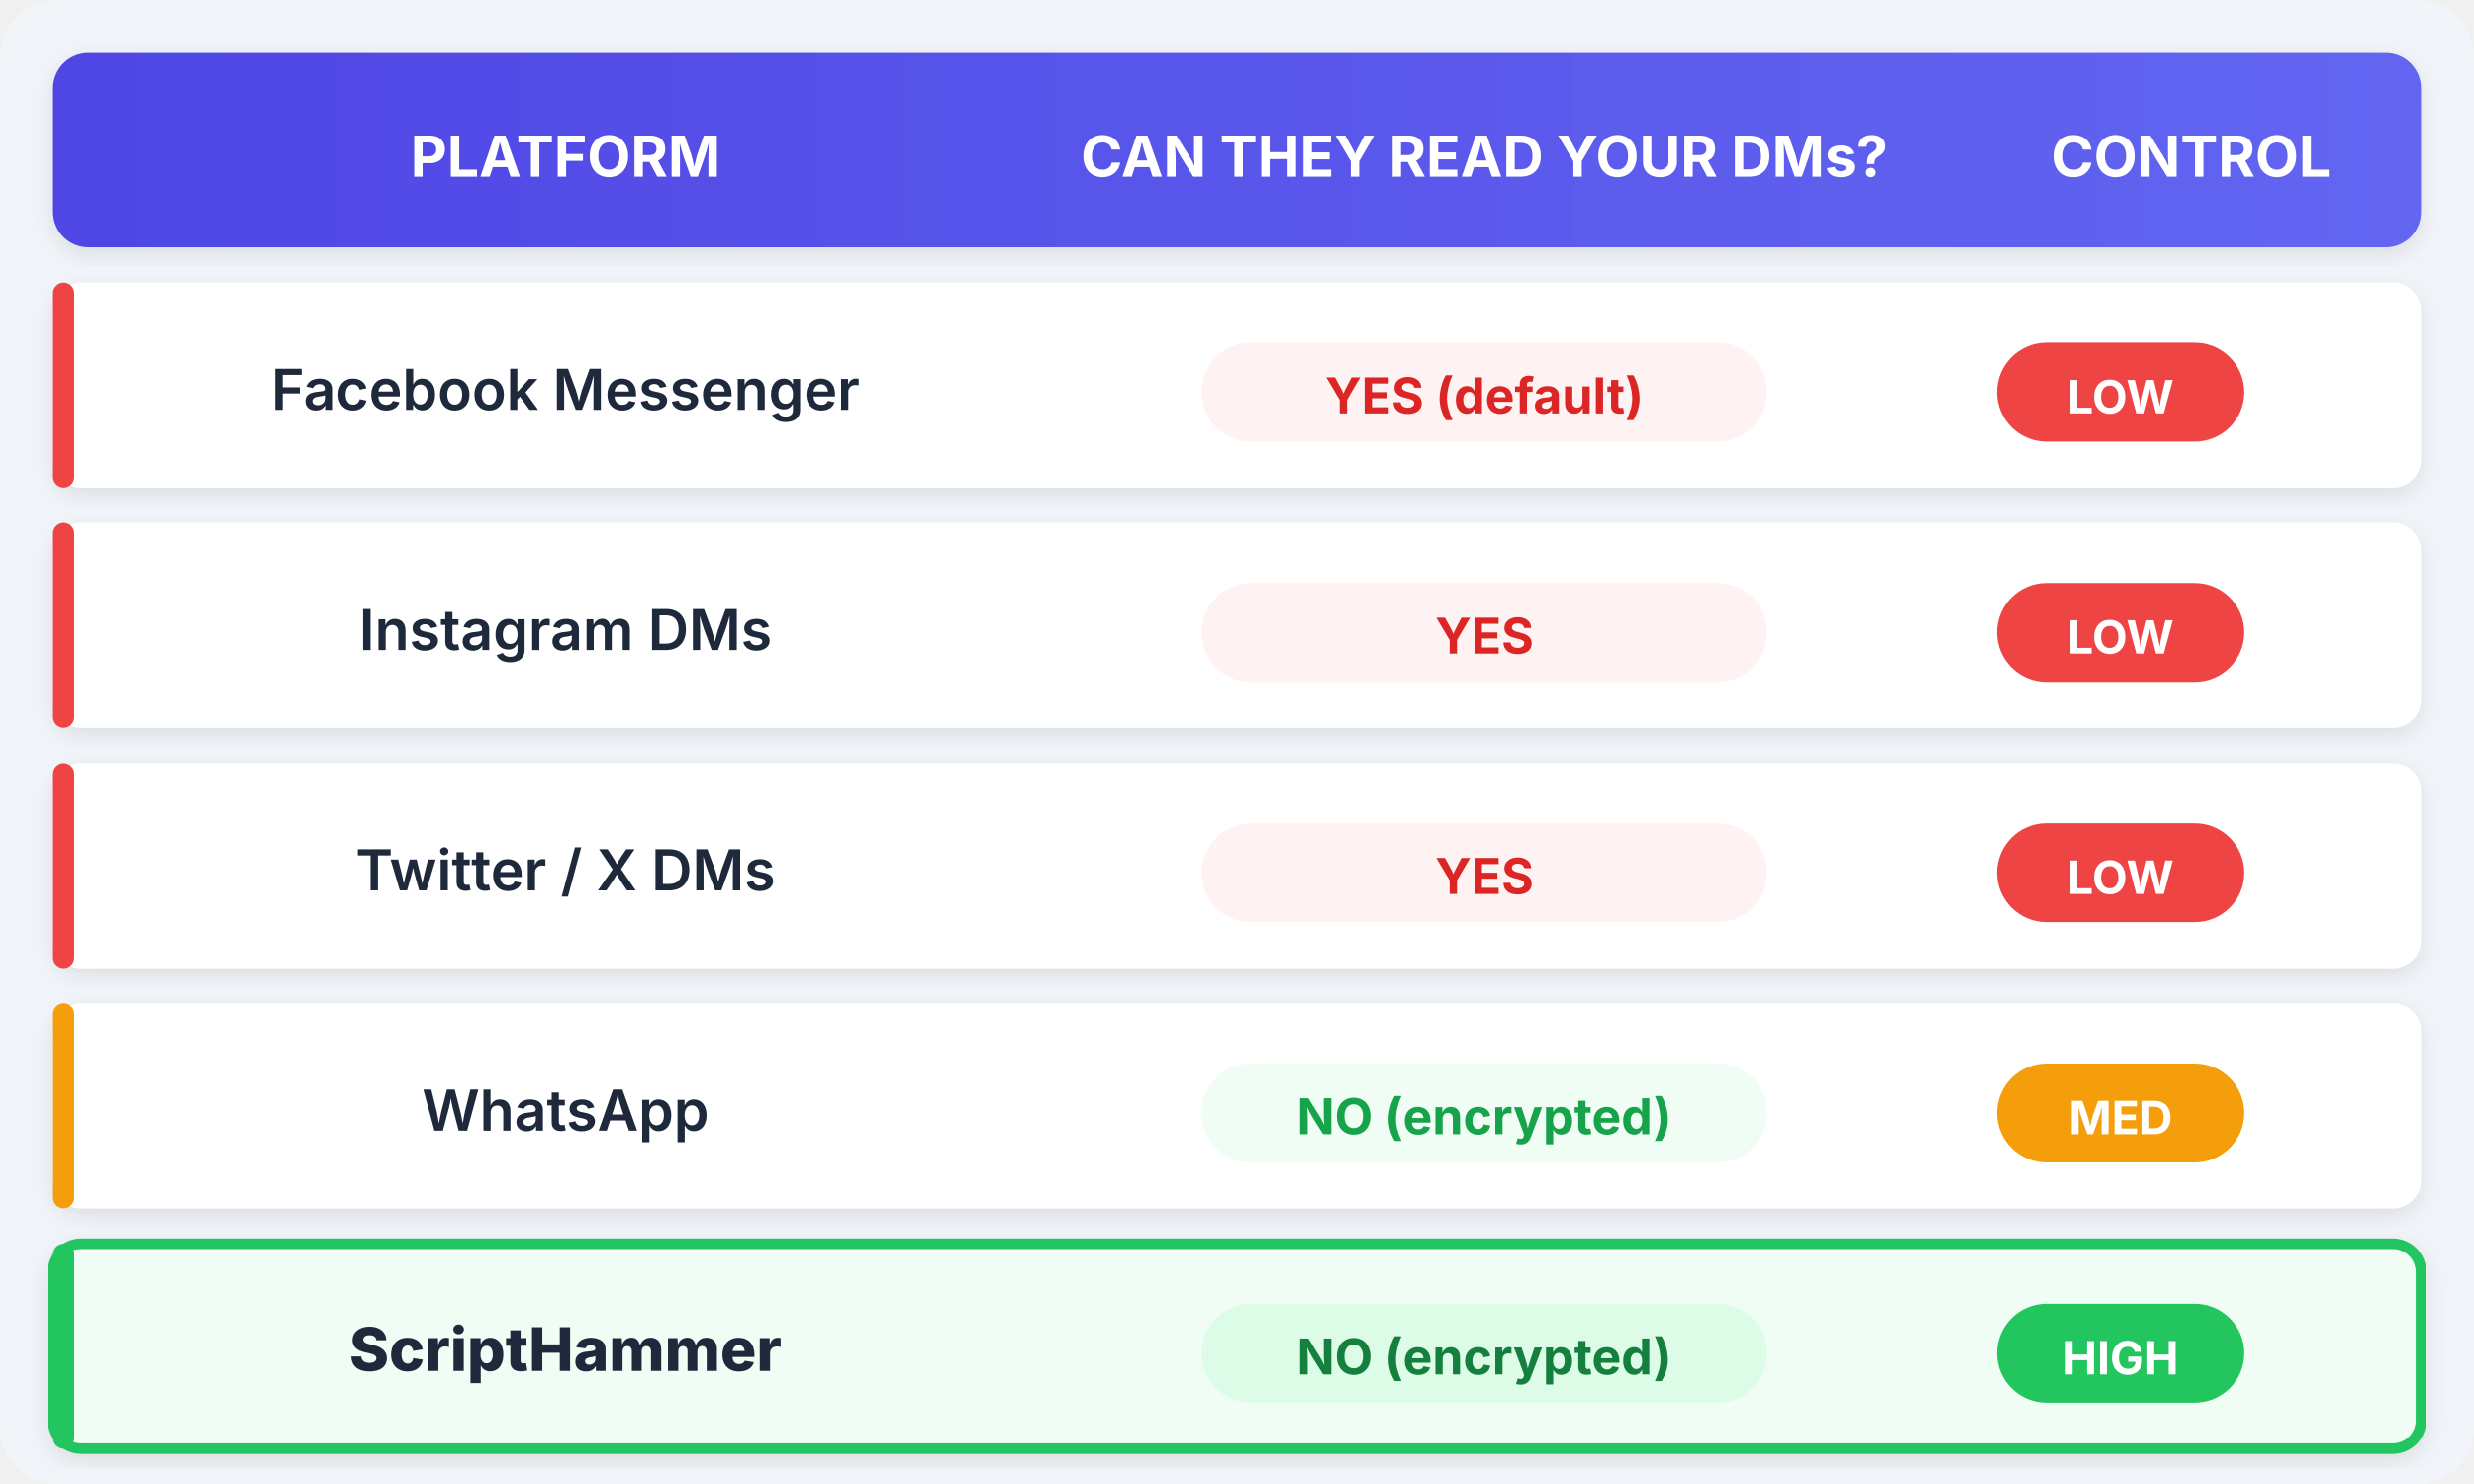
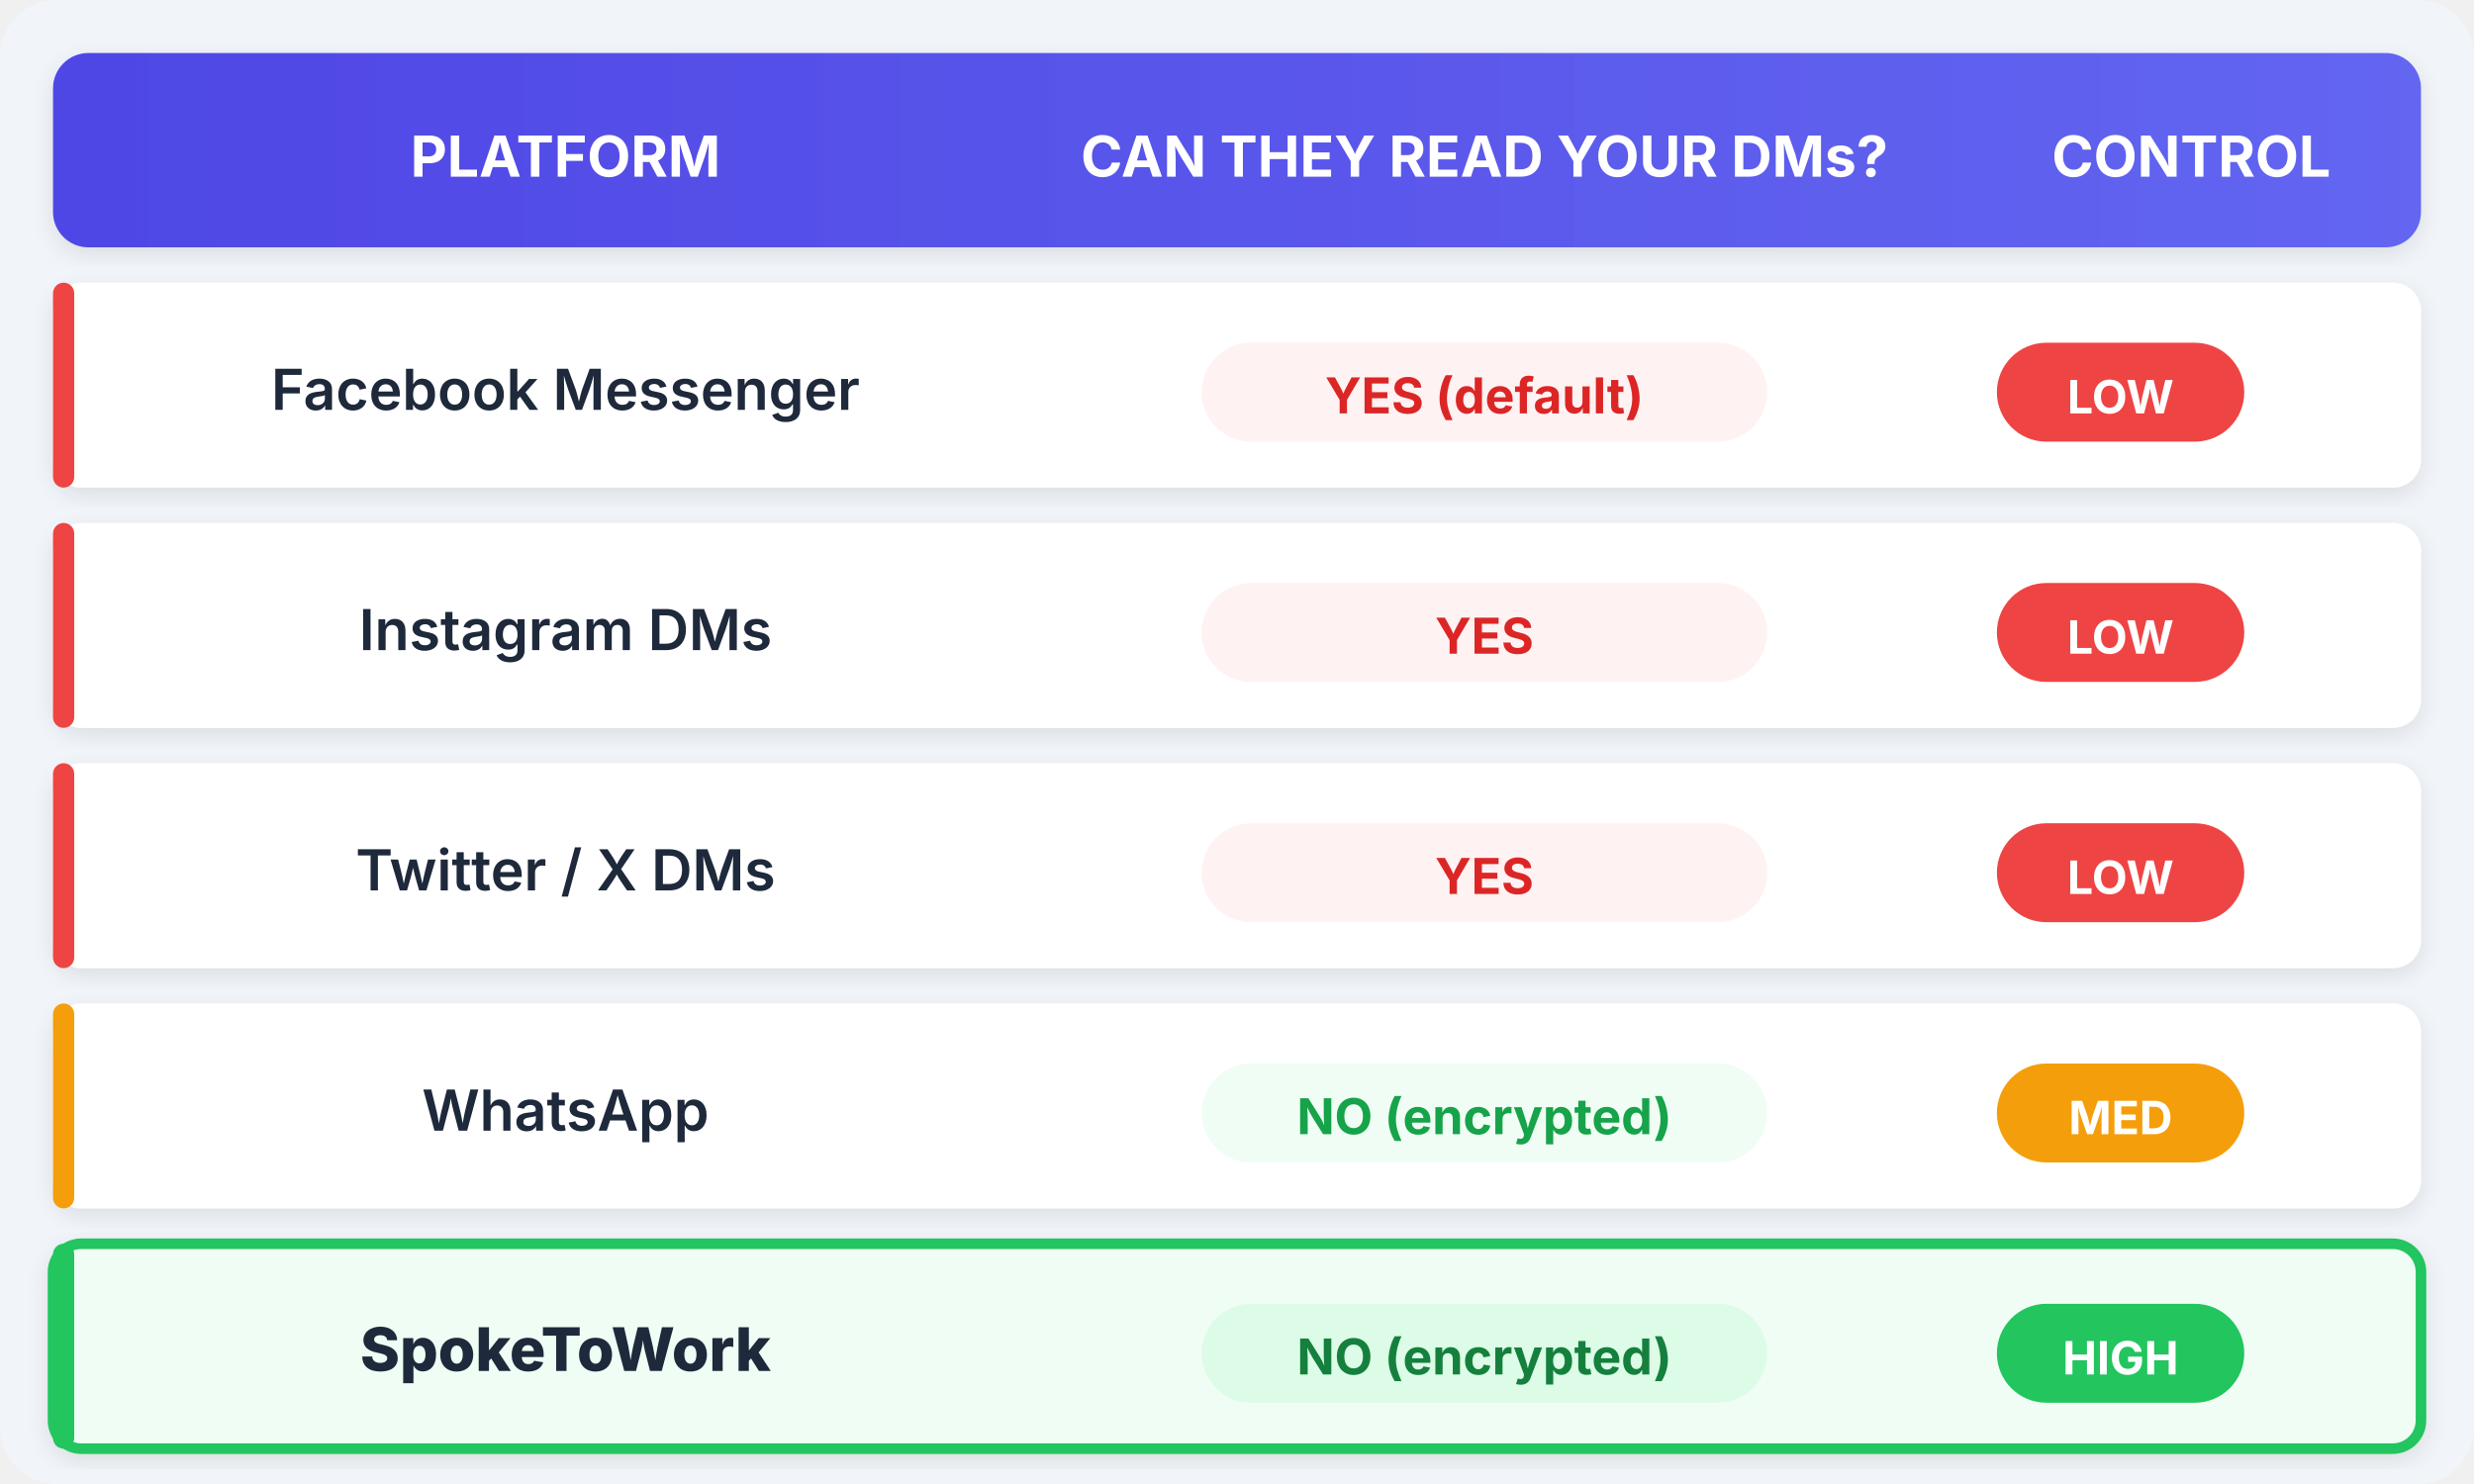
<svg xmlns="http://www.w3.org/2000/svg" width="700" height="420" viewBox="0 0 700 420">
  <defs>
    <linearGradient id="header-bg" x1="0%" y1="0%" x2="100%" y2="0%">
      <stop offset="0%" style="stop-color:#4f46e5;stop-opacity:1" />
      <stop offset="100%" style="stop-color:#6366f1;stop-opacity:1" />
    </linearGradient>
    <filter id="shadow" x="-10%" y="-10%" width="120%" height="120%">
      <feDropShadow dx="0" dy="2" stdDeviation="3" flood-opacity="0.1" />
    </filter>
  </defs>
  <rect width="700" height="420" fill="#f1f5f9" rx="16" />
  <rect x="15" y="15" width="670" height="55" fill="url(#header-bg)" rx="10" filter="url(#shadow)" />
  <text x="160" y="50" font-family="system-ui, -apple-system, sans-serif" font-size="16" font-weight="700" text-anchor="middle" fill="white">PLATFORM</text>
  <text x="420" y="50" font-family="system-ui, -apple-system, sans-serif" font-size="16" font-weight="700" text-anchor="middle" fill="white">CAN THEY READ YOUR DMs?</text>
  <text x="620" y="50" font-family="system-ui, -apple-system, sans-serif" font-size="16" font-weight="700" text-anchor="middle" fill="white">CONTROL</text>
  <rect x="15" y="80" width="670" height="58" fill="white" rx="8" filter="url(#shadow)" />
  <rect x="15" y="80" width="6" height="58" fill="#ef4444" rx="3" />
  <text x="160" y="116" font-family="system-ui, -apple-system, sans-serif" font-size="16" font-weight="600" text-anchor="middle" fill="#1e293b">Facebook Messenger</text>
  <rect x="340" y="97" width="160" height="28" fill="#fef2f2" rx="14" />
  <text x="420" y="117" font-family="system-ui, -apple-system, sans-serif" font-size="14" font-weight="700" text-anchor="middle" fill="#dc2626">YES (default)</text>
  <rect x="565" y="97" width="70" height="28" fill="#ef4444" rx="14" />
  <text x="600" y="117" font-family="system-ui, -apple-system, sans-serif" font-size="13" font-weight="700" text-anchor="middle" fill="white">LOW</text>
  <rect x="15" y="148" width="670" height="58" fill="white" rx="8" filter="url(#shadow)" />
  <rect x="15" y="148" width="6" height="58" fill="#ef4444" rx="3" />
  <text x="160" y="184" font-family="system-ui, -apple-system, sans-serif" font-size="16" font-weight="600" text-anchor="middle" fill="#1e293b">Instagram DMs</text>
  <rect x="340" y="165" width="160" height="28" fill="#fef2f2" rx="14" />
  <text x="420" y="185" font-family="system-ui, -apple-system, sans-serif" font-size="14" font-weight="700" text-anchor="middle" fill="#dc2626">YES</text>
  <rect x="565" y="165" width="70" height="28" fill="#ef4444" rx="14" />
  <text x="600" y="185" font-family="system-ui, -apple-system, sans-serif" font-size="13" font-weight="700" text-anchor="middle" fill="white">LOW</text>
  <rect x="15" y="216" width="670" height="58" fill="white" rx="8" filter="url(#shadow)" />
  <rect x="15" y="216" width="6" height="58" fill="#ef4444" rx="3" />
  <text x="160" y="252" font-family="system-ui, -apple-system, sans-serif" font-size="16" font-weight="600" text-anchor="middle" fill="#1e293b">Twitter / X DMs</text>
  <rect x="340" y="233" width="160" height="28" fill="#fef2f2" rx="14" />
  <text x="420" y="253" font-family="system-ui, -apple-system, sans-serif" font-size="14" font-weight="700" text-anchor="middle" fill="#dc2626">YES</text>
  <rect x="565" y="233" width="70" height="28" fill="#ef4444" rx="14" />
  <text x="600" y="253" font-family="system-ui, -apple-system, sans-serif" font-size="13" font-weight="700" text-anchor="middle" fill="white">LOW</text>
  <rect x="15" y="284" width="670" height="58" fill="white" rx="8" filter="url(#shadow)" />
  <rect x="15" y="284" width="6" height="58" fill="#f59e0b" rx="3" />
  <text x="160" y="320" font-family="system-ui, -apple-system, sans-serif" font-size="16" font-weight="600" text-anchor="middle" fill="#1e293b">WhatsApp</text>
  <rect x="340" y="301" width="160" height="28" fill="#f0fdf4" rx="14" />
  <text x="420" y="321" font-family="system-ui, -apple-system, sans-serif" font-size="14" font-weight="700" text-anchor="middle" fill="#16a34a">NO (encrypted)</text>
  <rect x="565" y="301" width="70" height="28" fill="#f59e0b" rx="14" />
  <text x="600" y="321" font-family="system-ui, -apple-system, sans-serif" font-size="13" font-weight="700" text-anchor="middle" fill="white">MED</text>
  <rect x="15" y="352" width="670" height="58" fill="#f0fdf4" rx="8" stroke="#22c55e" stroke-width="3" filter="url(#shadow)" />
  <rect x="15" y="352" width="6" height="58" fill="#22c55e" rx="3" />
-   <text x="160" y="388" font-family="system-ui, -apple-system, sans-serif" font-size="17" font-weight="800" text-anchor="middle" fill="#1e293b">ScriptHammer</text>
+   <text x="160" y="388" font-family="system-ui, -apple-system, sans-serif" font-size="17" font-weight="800" text-anchor="middle" fill="#1e293b">SpokeToWork</text>
  <rect x="340" y="369" width="160" height="28" fill="#dcfce7" rx="14" />
  <text x="420" y="389" font-family="system-ui, -apple-system, sans-serif" font-size="14" font-weight="700" text-anchor="middle" fill="#15803d">NO (encrypted)</text>
  <rect x="565" y="369" width="70" height="28" fill="#22c55e" rx="14" />
  <text x="600" y="389" font-family="system-ui, -apple-system, sans-serif" font-size="13" font-weight="700" text-anchor="middle" fill="white">HIGH</text>
</svg>
